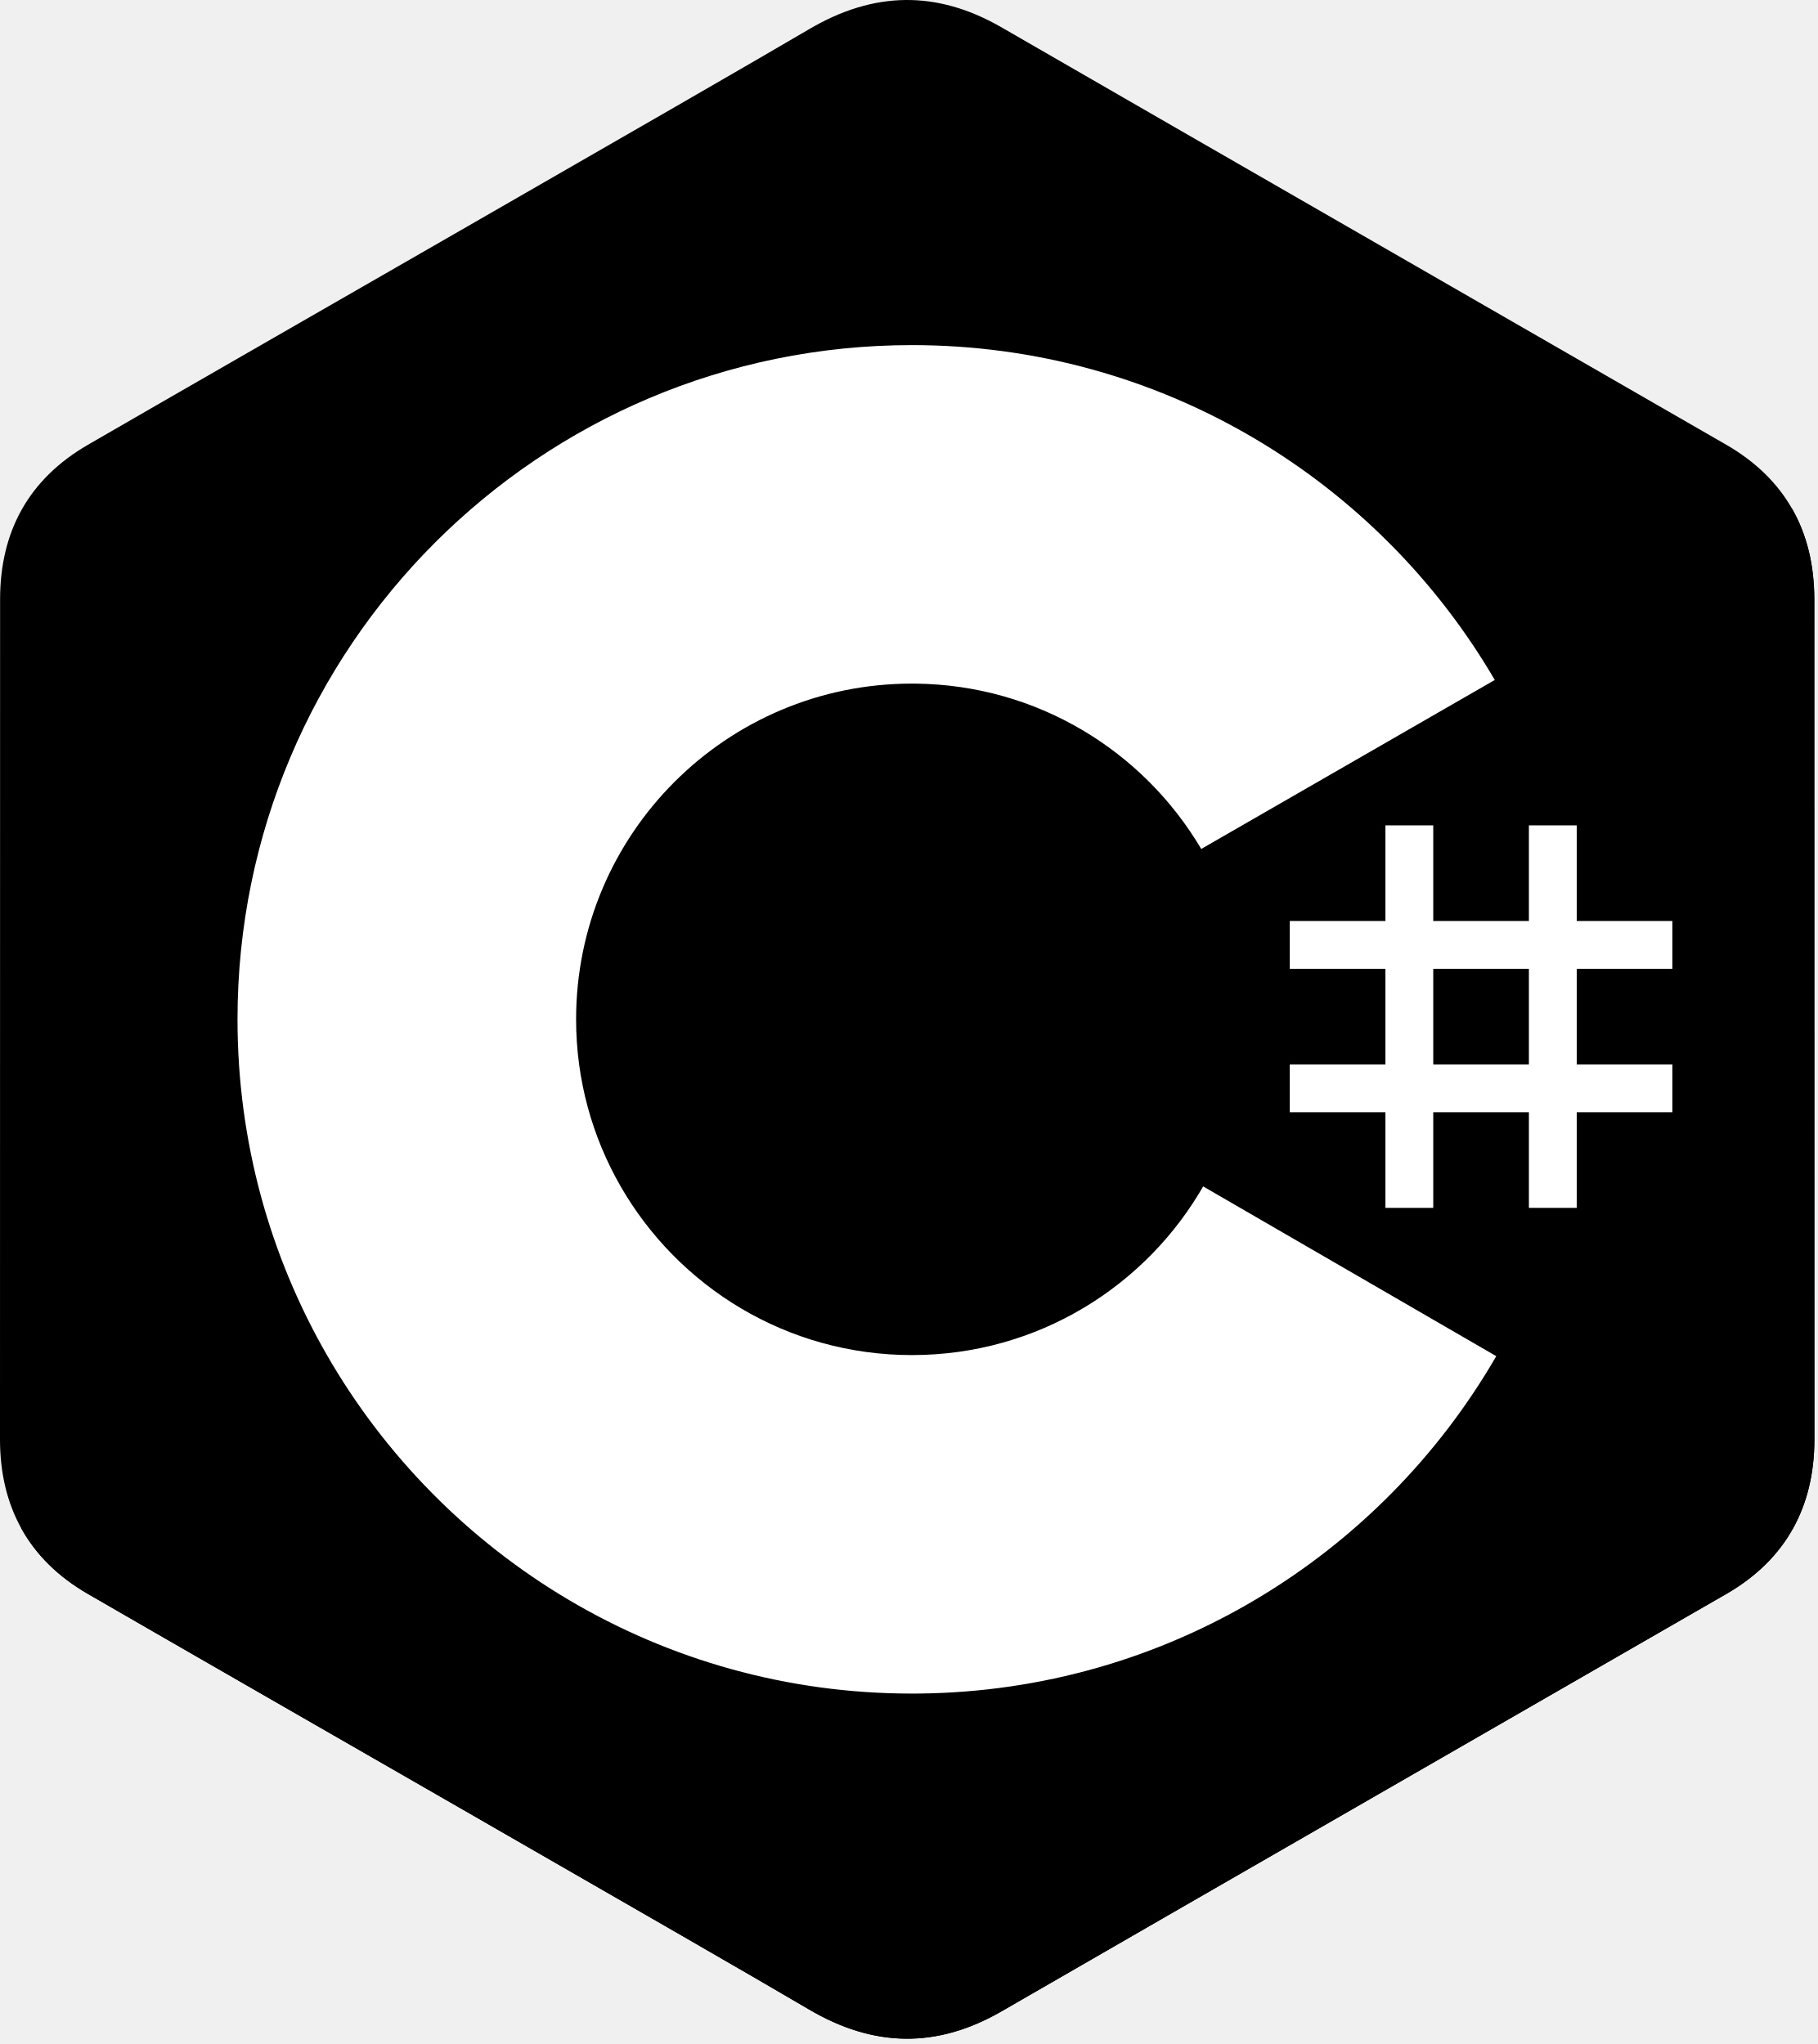
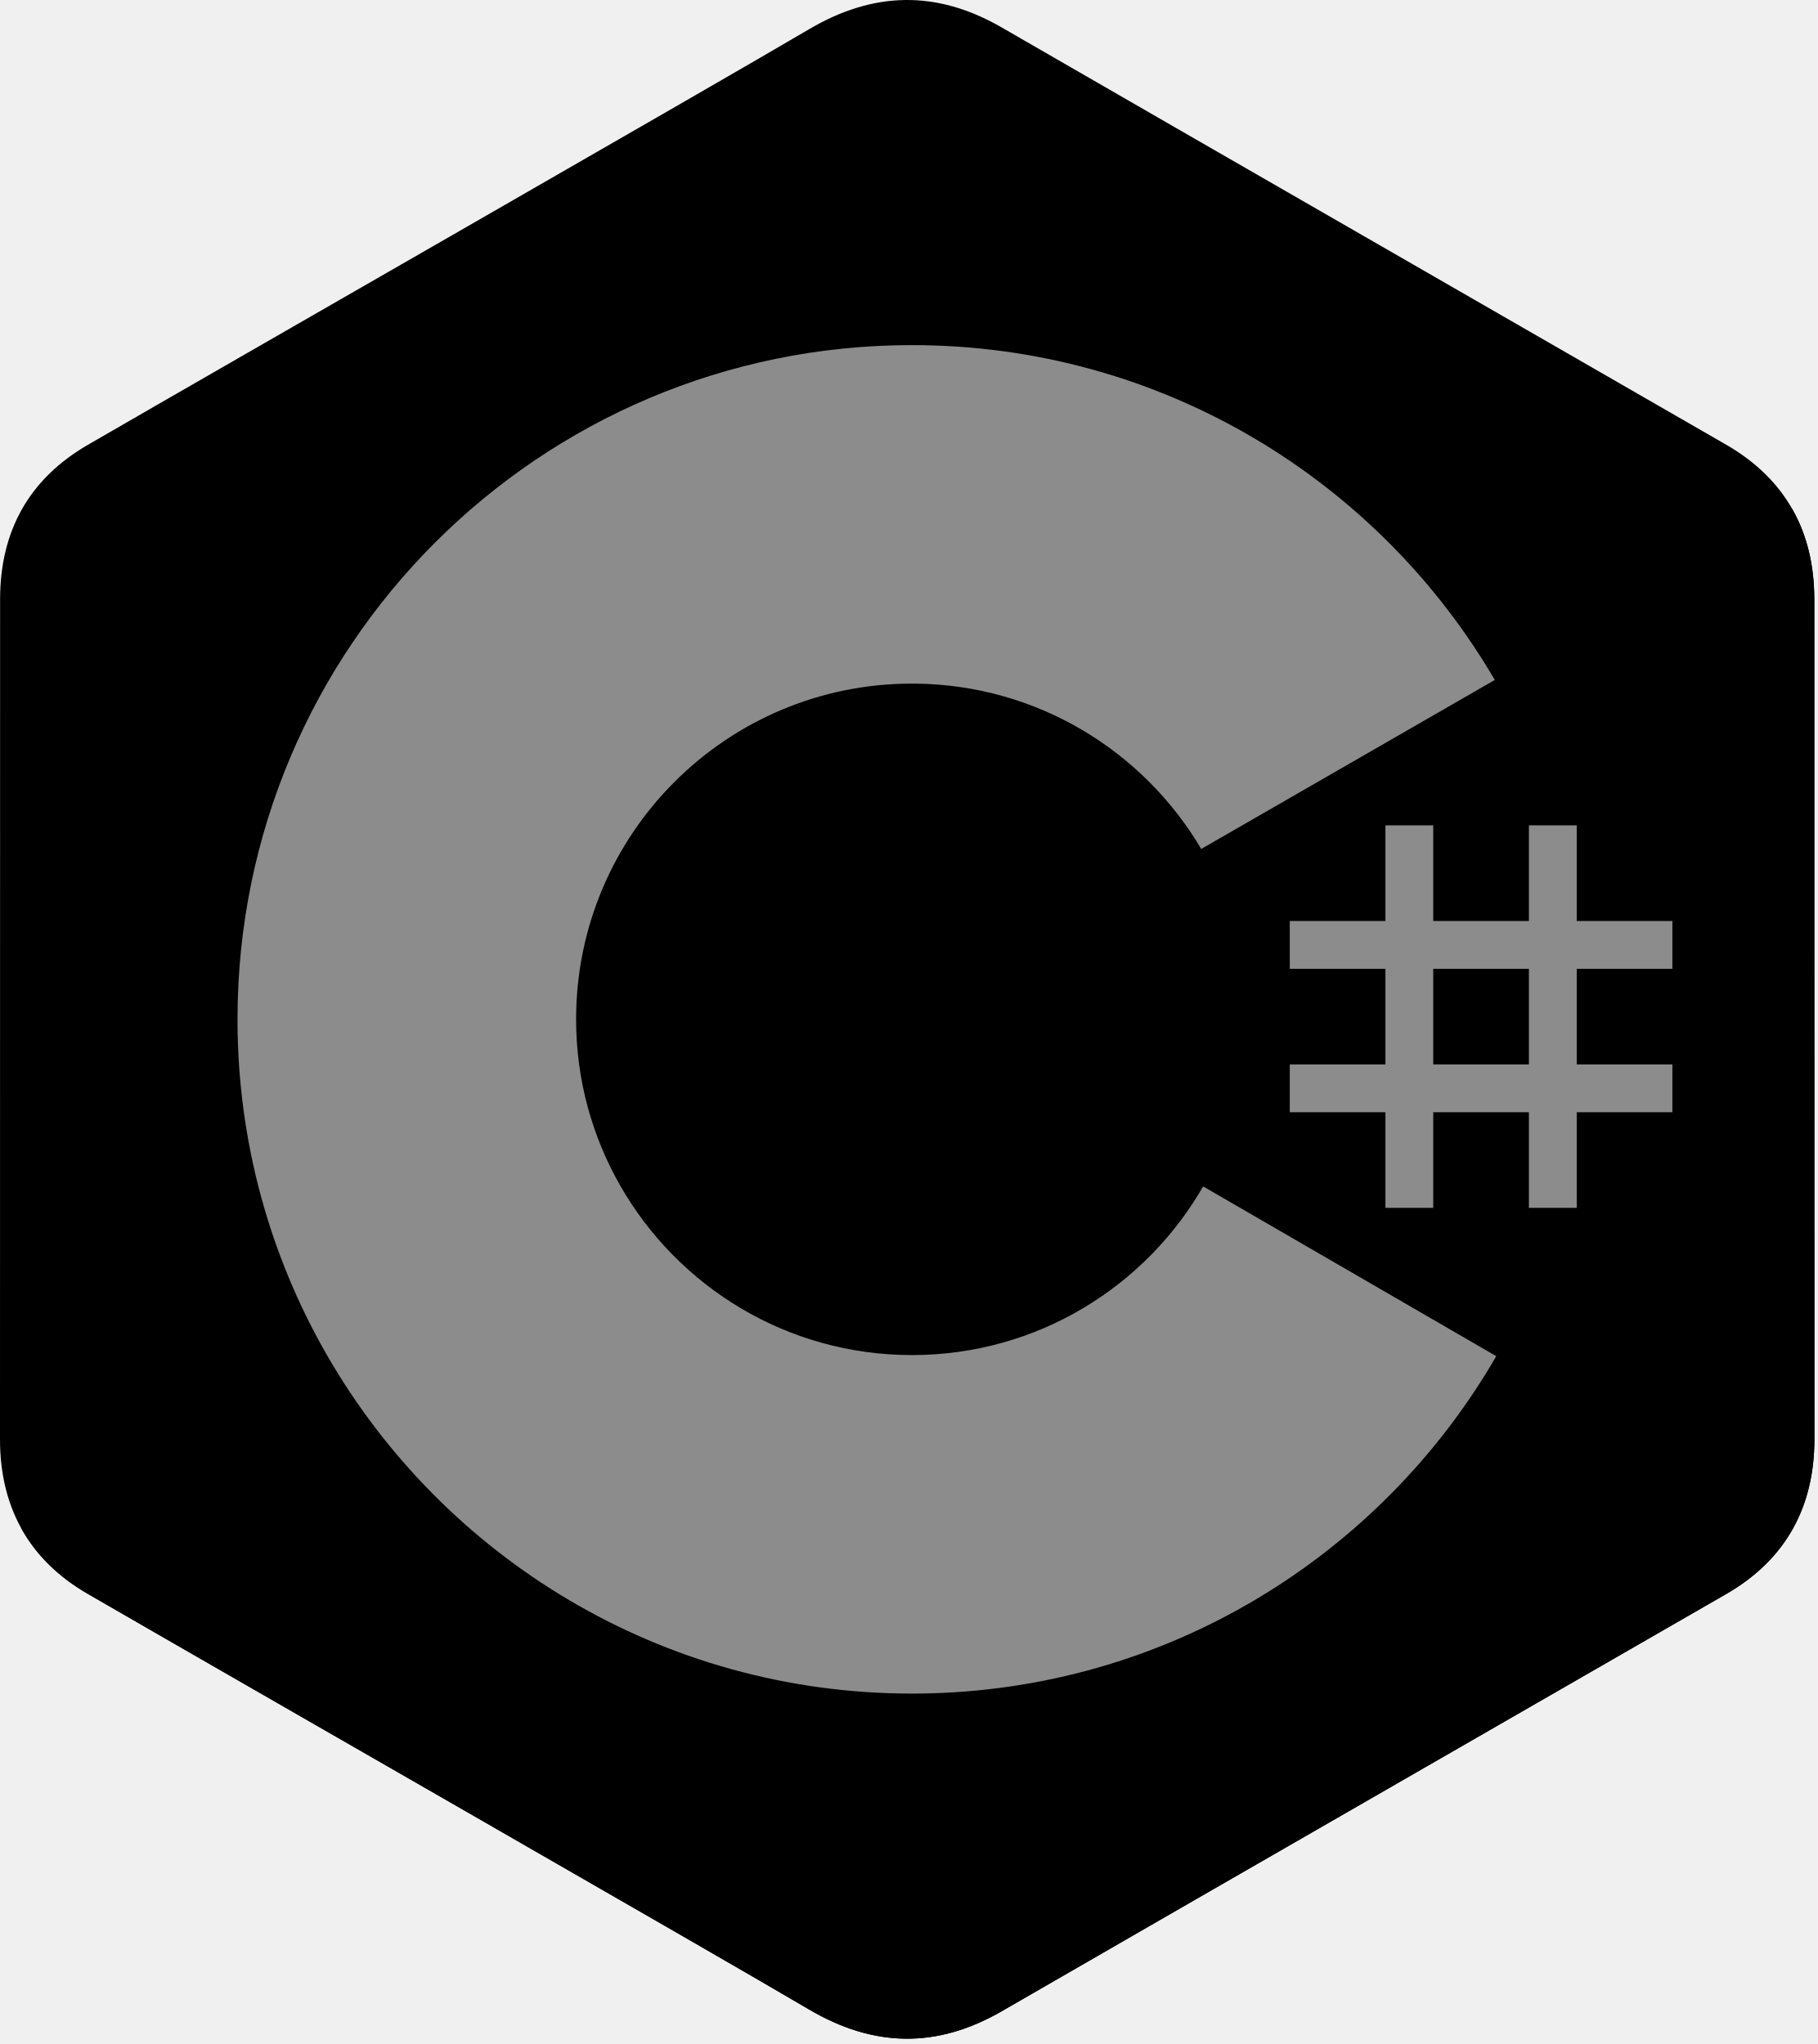
<svg xmlns="http://www.w3.org/2000/svg" width="256px" height="288px" viewBox="0 0 256 288" version="1.1" preserveAspectRatio="xMidYMid">
  <g>
    <path d="M255.569,84.452 C255.567,79.622 254.534,75.354 252.445,71.691 C250.393,68.089 247.32,65.07 243.198,62.683 C209.173,43.064 175.115,23.505 141.101,3.866 C131.931,-1.428 123.04,-1.235 113.938,4.135 C100.395,12.122 32.59,50.969 12.385,62.672 C4.064,67.489 0.015,74.861 0.013,84.443 C0,123.898 0.013,163.352 0,202.808 C0,207.532 0.991,211.717 2.988,215.325 C5.041,219.036 8.157,222.138 12.374,224.579 C32.58,236.282 100.394,275.126 113.934,283.115 C123.04,288.488 131.931,288.68 141.104,283.384 C175.119,263.744 209.179,244.186 243.209,224.567 C247.426,222.127 250.542,219.023 252.595,215.315 C254.589,211.707 255.582,207.522 255.582,202.797 C255.582,202.797 255.582,123.908 255.569,84.452" />
    <path d="M128.182,143.241 L2.988,215.325 C5.041,219.036 8.157,222.138 12.374,224.579 C32.58,236.282 100.394,275.126 113.934,283.115 C123.04,288.488 131.931,288.68 141.104,283.384 C175.119,263.744 209.179,244.186 243.209,224.567 C247.426,222.127 250.542,219.023 252.595,215.315 L128.182,143.241" />
    <path d="M255.569,84.452 C255.567,79.622 254.534,75.354 252.445,71.691 L128.182,143.241 L252.595,215.315 C254.589,211.707 255.58,207.522 255.582,202.797 C255.582,202.797 255.582,123.908 255.569,84.452" />
-     <path d="M201.892,116.294 L201.892,129.768 L215.366,129.768 L215.366,116.294 L222.103,116.294 L222.103,129.768 L235.577,129.768 L235.577,136.505 L222.103,136.505 L222.103,149.978 L235.577,149.978 L235.577,156.715 L222.103,156.715 L222.103,170.189 L215.366,170.189 L215.366,156.715 L201.892,156.715 L201.892,170.189 L195.155,170.189 L195.155,156.715 L181.682,156.715 L181.682,149.978 L195.155,149.978 L195.155,136.505 L181.682,136.505 L181.682,129.768 L195.155,129.768 L195.155,116.294 L201.892,116.294 Z M215.366,136.505 L201.892,136.505 L201.892,149.978 L215.366,149.978 L215.366,136.505 Z" fill="#FFFFFF" />
-     <path d="M128.457,48.626 C163.601,48.626 194.284,67.712 210.719,96.082 L210.558,95.809 L169.21,119.617 C161.063,105.824 146.128,96.515 128.996,96.323 L128.457,96.32 C102.331,96.32 81.151,117.5 81.151,143.625 C81.151,152.169 83.428,160.178 87.39,167.095 C95.544,181.33 110.873,190.931 128.457,190.931 C146.15,190.931 161.566,181.208 169.678,166.821 L169.481,167.166 L210.768,191.084 C194.513,219.213 164.25,238.241 129.515,238.62 L128.457,238.626 C93.202,238.626 62.432,219.422 46.038,190.902 C38.035,176.979 33.456,160.838 33.456,143.625 C33.456,91.159 75.988,48.626 128.457,48.626 Z" fill="#FFFFFF" fill-rule="nonzero" />
+     <path d="M201.892,116.294 L201.892,129.768 L215.366,129.768 L215.366,116.294 L222.103,116.294 L222.103,129.768 L235.577,129.768 L235.577,136.505 L222.103,136.505 L222.103,149.978 L235.577,149.978 L235.577,156.715 L222.103,156.715 L222.103,170.189 L215.366,170.189 L215.366,156.715 L201.892,156.715 L201.892,170.189 L195.155,170.189 L195.155,156.715 L181.682,156.715 L181.682,149.978 L195.155,149.978 L195.155,136.505 L181.682,136.505 L181.682,129.768 L195.155,129.768 L195.155,116.294 L201.892,116.294 Z M215.366,136.505 L201.892,136.505 L201.892,149.978 L215.366,149.978 L215.366,136.505 Z" fill="#8c8c8c" />
+     <path d="M128.457,48.626 C163.601,48.626 194.284,67.712 210.719,96.082 L210.558,95.809 L169.21,119.617 C161.063,105.824 146.128,96.515 128.996,96.323 L128.457,96.32 C102.331,96.32 81.151,117.5 81.151,143.625 C81.151,152.169 83.428,160.178 87.39,167.095 C95.544,181.33 110.873,190.931 128.457,190.931 C146.15,190.931 161.566,181.208 169.678,166.821 L169.481,167.166 L210.768,191.084 C194.513,219.213 164.25,238.241 129.515,238.62 L128.457,238.626 C93.202,238.626 62.432,219.422 46.038,190.902 C38.035,176.979 33.456,160.838 33.456,143.625 C33.456,91.159 75.988,48.626 128.457,48.626 Z" fill="#8c8c8c" fill-rule="nonzero" />
  </g>
</svg>
